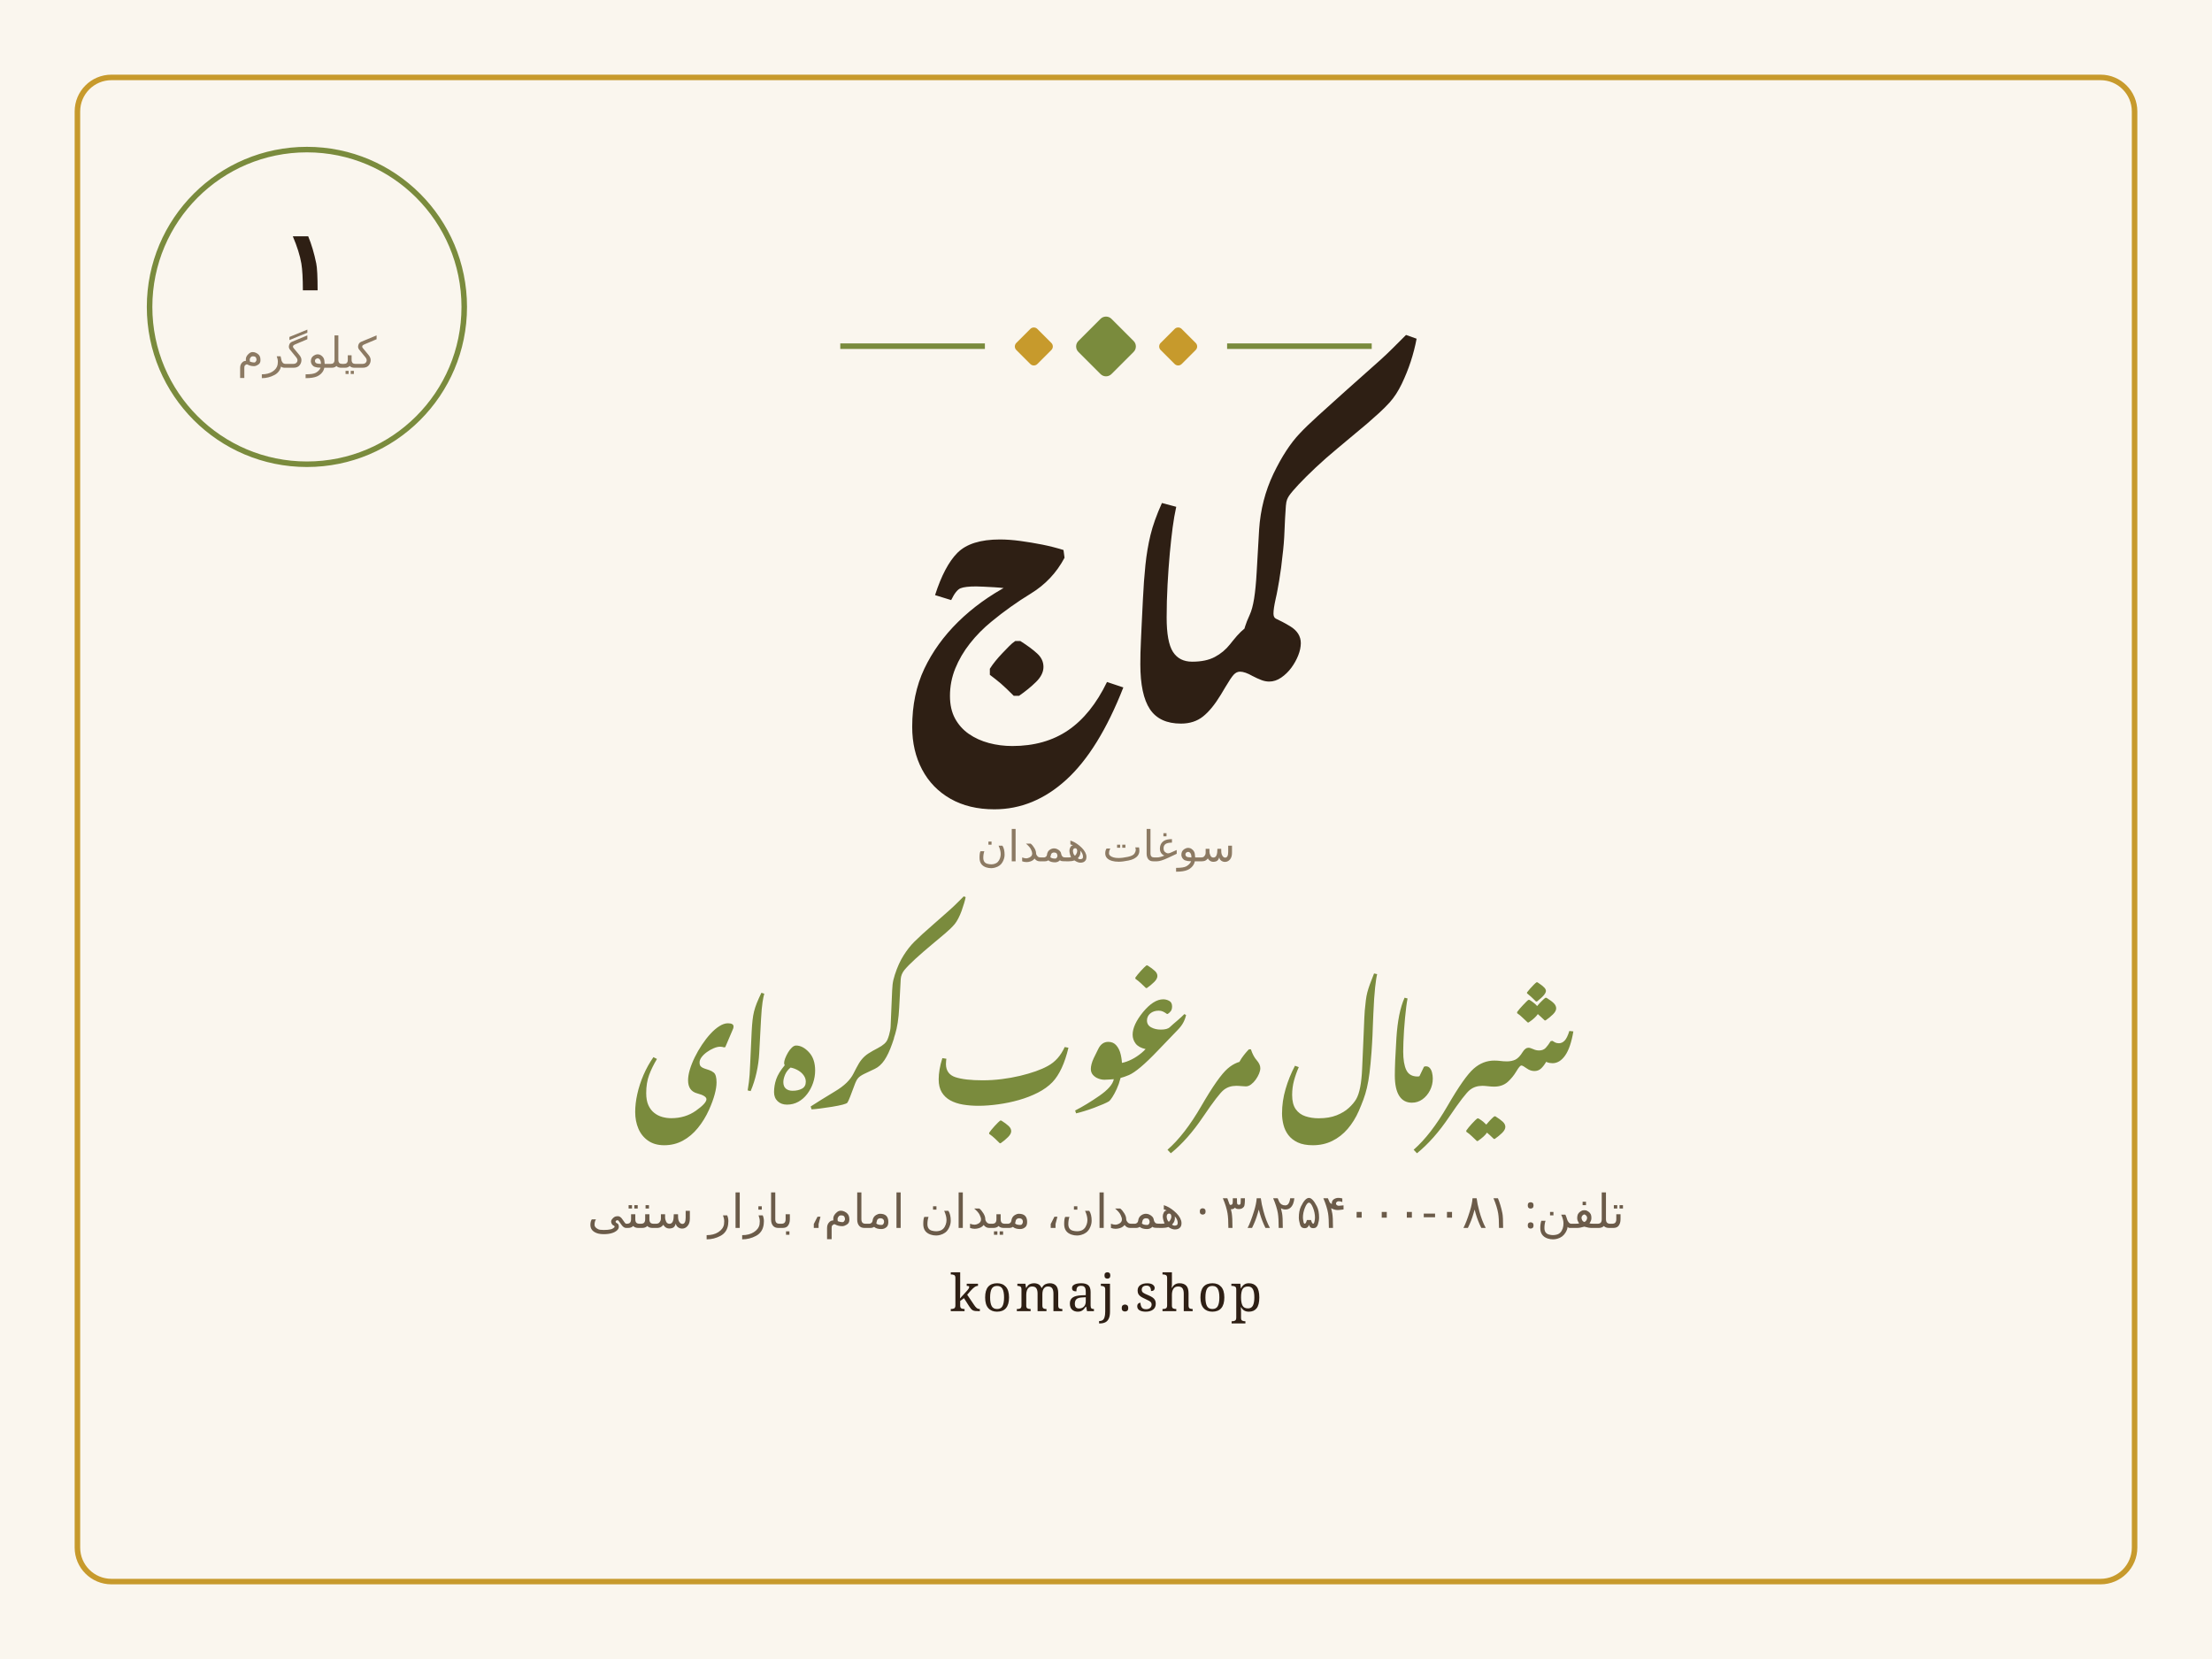
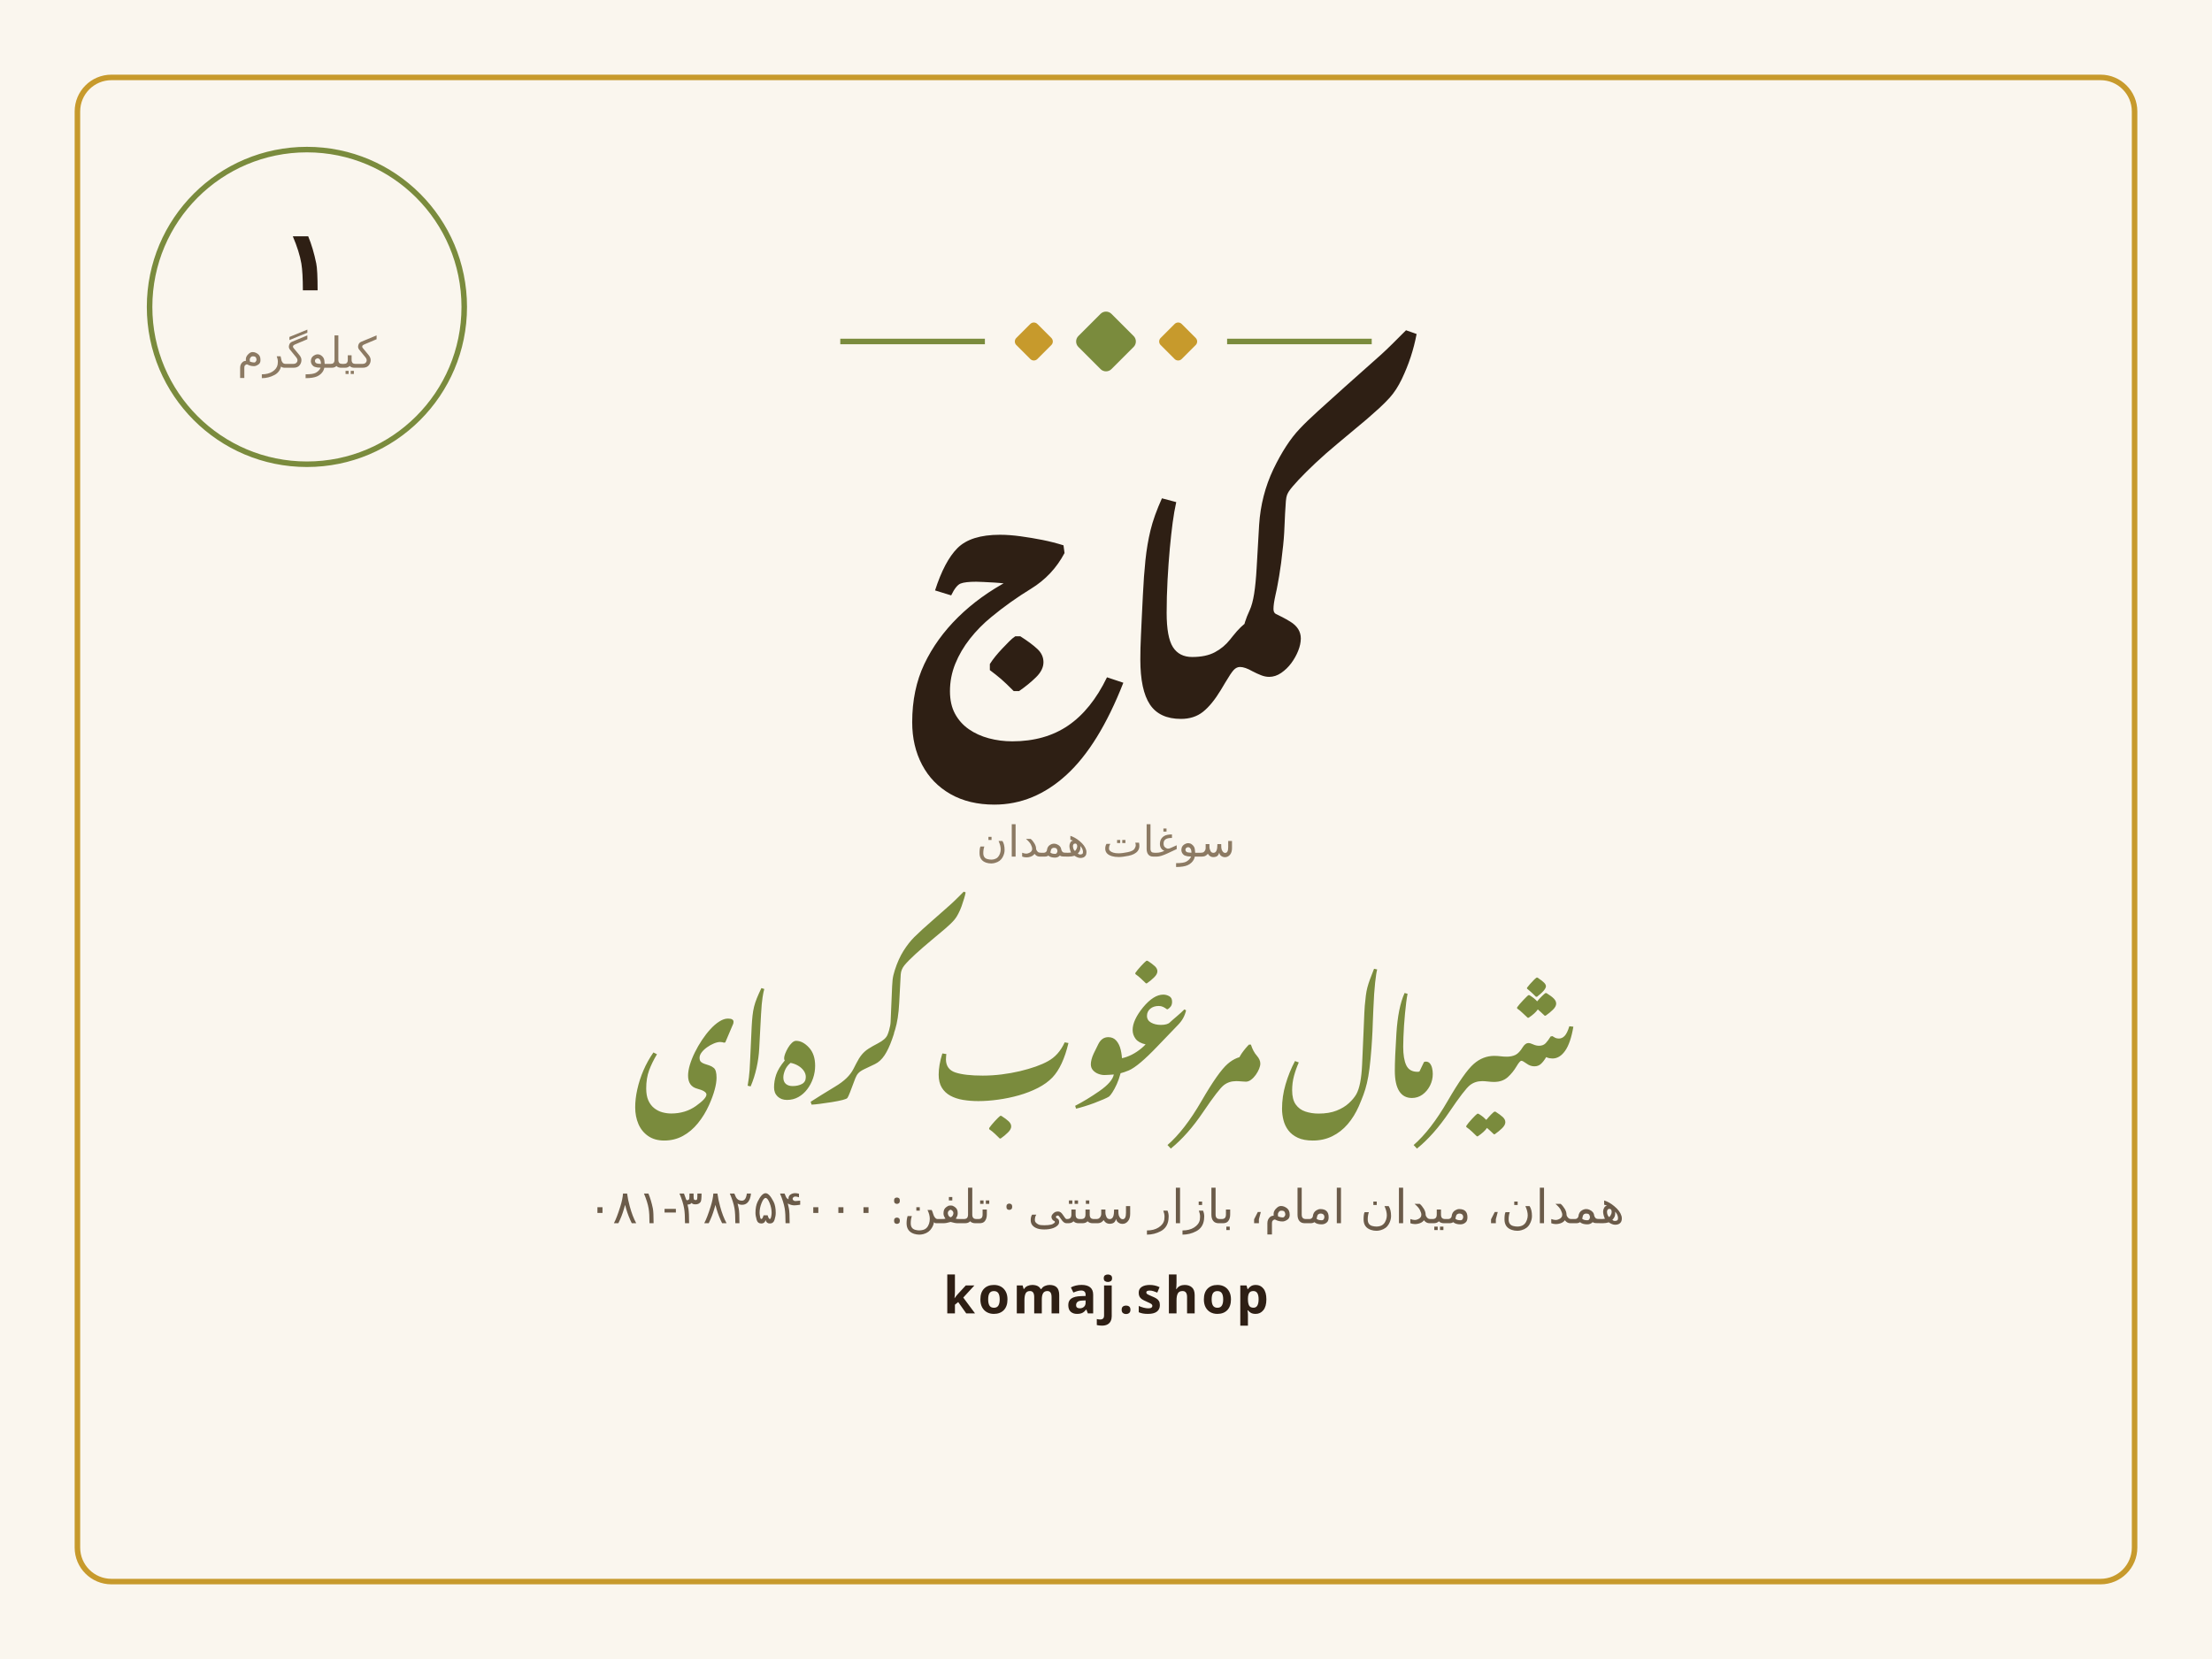
<svg xmlns="http://www.w3.org/2000/svg" width="320mm" height="240mm" viewBox="0 0 800 600">
  <rect width="800" height="600" fill="#FAF6EE" />
  <rect x="28.0" y="28.0" width="744.0" height="544.0" rx="12.3" fill="none" stroke="#C79A2C" stroke-width="2" />
-   <rect x="303.9" y="124.2" width="52.3" height="2.0" fill="#7A8B3D" />
-   <rect x="443.8" y="124.2" width="52.3" height="2.0" fill="#7A8B3D" />
-   <rect x="-5.38" y="-5.38" width="10.77" height="10.77" fill="#C79A2C" rx="1.8" transform="translate(373.9,125.3) rotate(45)" />
-   <rect x="-8.46" y="-8.46" width="16.92" height="16.92" fill="#7A8B3D" rx="2.8" transform="translate(400.0,125.3) rotate(45)" />
-   <rect x="-5.38" y="-5.38" width="10.77" height="10.77" fill="#C79A2C" rx="1.8" transform="translate(426.1,125.3) rotate(45)" />
-   <text x="400.0" y="261.7" text-anchor="middle" font-family="'Noto Nastaliq Urdu', serif" font-size="83.1" fill="#2E1F14" font-weight="700" direction="rtl">کماج</text>
-   <text x="400.0" y="311.5" text-anchor="middle" font-family="'Vazirmatn', sans-serif" font-size="15.4" fill="#8C7A63" direction="rtl">سوغات همدان</text>
-   <text x="400.0" y="398.8" text-anchor="middle" font-family="'Noto Nastaliq Urdu', serif" font-size="41.5" fill="#7A8B3D" direction="rtl">شیرمال مرغوب کره‌ای</text>
-   <text x="400.0" y="444.1" text-anchor="middle" font-family="'Vazirmatn', sans-serif" font-size="16.9" fill="#6B5B49" direction="rtl">تلفن: ۰۸۱-۳۸۲۵۴۰۰۰ · همدان، میدان امام، بازار سنتی</text>
-   <text x="400.0" y="474.2" text-anchor="middle" font-family="'Marcellus', serif" font-size="18.5" fill="#2E1F14" letter-spacing="1.29">komaj.shop</text>
+   <rect x="443.8" y="122.5" width="52.3" height="2.0" fill="#7A8B3D" />
+   <rect x="303.9" y="122.5" width="52.3" height="2.0" fill="#7A8B3D" />
+   <rect x="-5.38" y="-5.38" width="10.77" height="10.77" fill="#C79A2C" rx="1.8" transform="translate(426.1,123.5) rotate(45)" />
+   <rect x="-8.46" y="-8.46" width="16.92" height="16.92" fill="#7A8B3D" rx="2.8" transform="translate(400.0,123.5) rotate(45)" />
+   <rect x="-5.38" y="-5.38" width="10.77" height="10.77" fill="#C79A2C" rx="1.8" transform="translate(373.9,123.5) rotate(45)" />
+   <text x="400.0" y="260.0" text-anchor="middle" font-family="'Noto Nastaliq Urdu', serif" font-size="83.1" fill="#2E1F14" font-weight="700" direction="rtl">کماج</text>
+   <text x="400.0" y="309.8" text-anchor="middle" font-family="'Vazirmatn', sans-serif" font-size="15.4" fill="#8C7A63" direction="rtl">سوغات همدان</text>
+   <text x="400.0" y="397.1" text-anchor="middle" font-family="'Noto Nastaliq Urdu', serif" font-size="41.5" fill="#7A8B3D" direction="rtl">شیرمال مرغوب کره‌ای</text>
+   <text x="400.0" y="442.4" text-anchor="middle" font-family="'Vazirmatn', sans-serif" font-size="16.9" fill="#6B5B49" direction="rtl">همدان، میدان امام، بازار سنتی · تلفن: ⁦۰۸۱-۳۸۲۵۴۰۰۰⁩</text>
+   <text x="400.0" y="475.0" text-anchor="middle" font-family="'Vazirmatn', sans-serif" font-size="18.5" fill="#2E1F14" font-weight="600" letter-spacing="1.11">komaj.shop</text>
  <circle cx="111.0" cy="111.0" r="56.9" fill="#FAF6EE" stroke="#7A8B3D" stroke-width="2" />
  <text x="111.0" y="105.0" text-anchor="middle" font-family="'Vazirmatn', sans-serif" font-size="30.8" fill="#2E1F14" font-weight="800" direction="rtl">۱</text>
  <text x="111.0" y="133.0" text-anchor="middle" font-family="'Vazirmatn', sans-serif" font-size="15.4" fill="#8C7A63" direction="rtl">کیلوگرم</text>
</svg>
